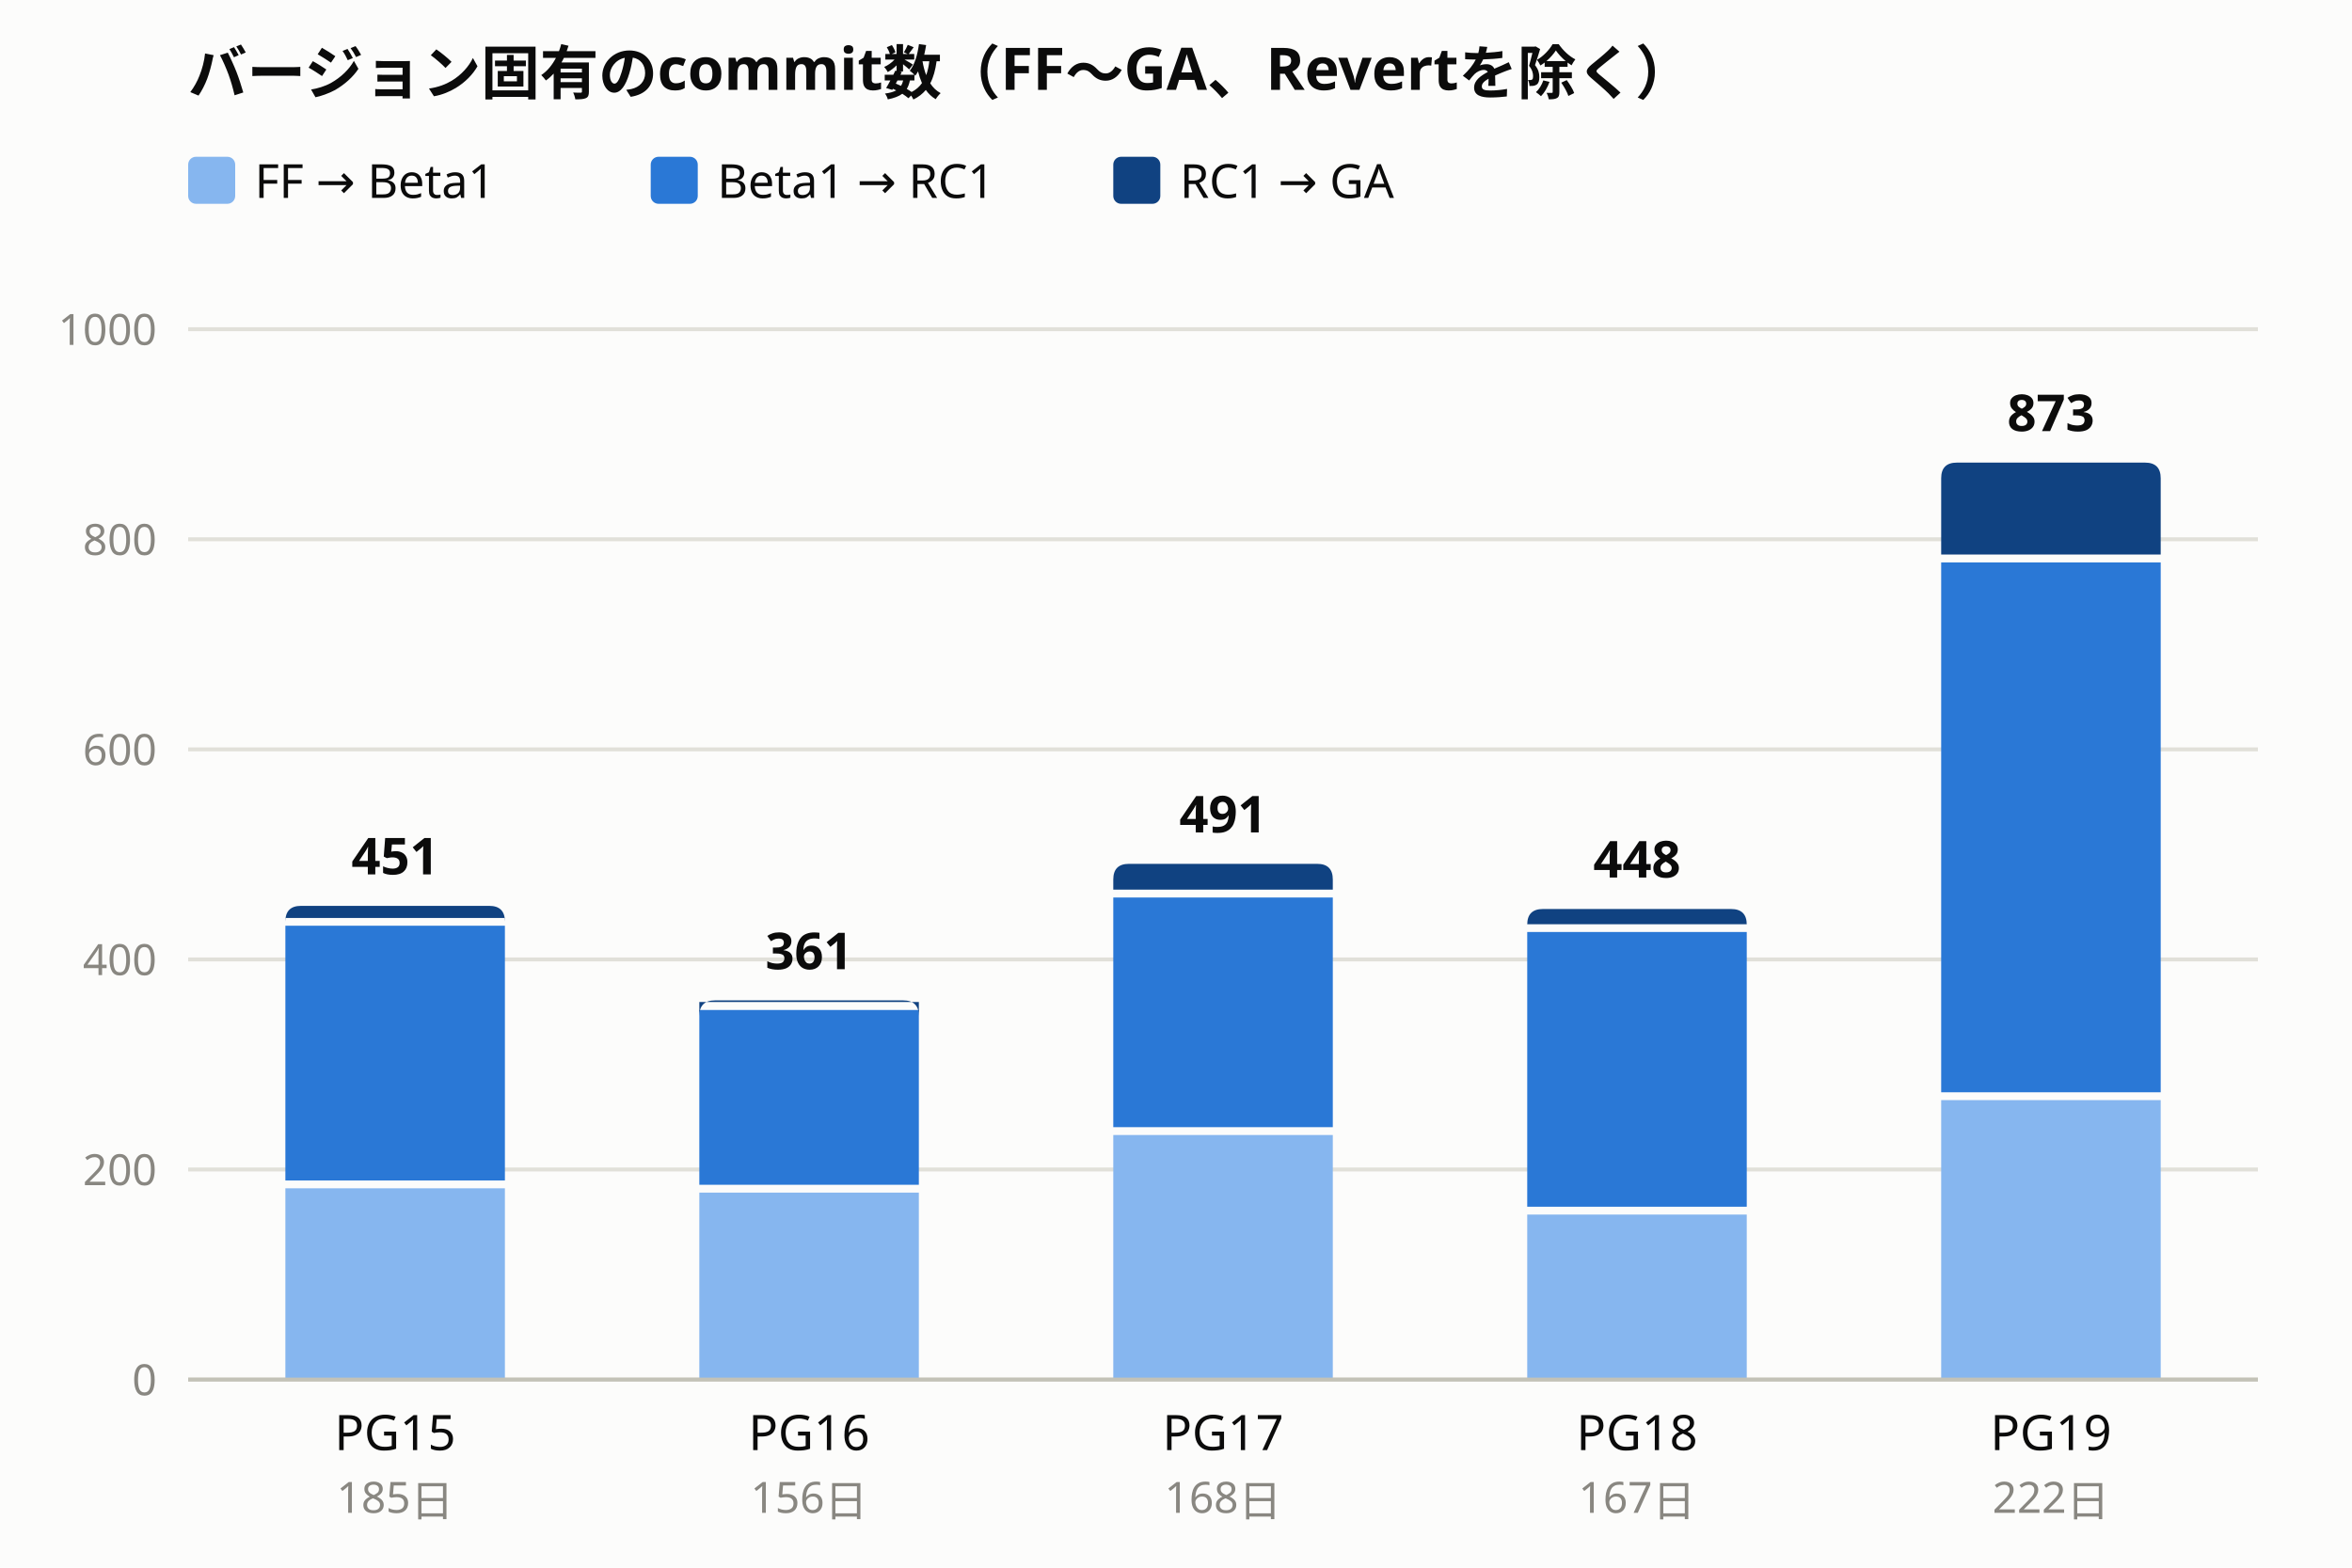
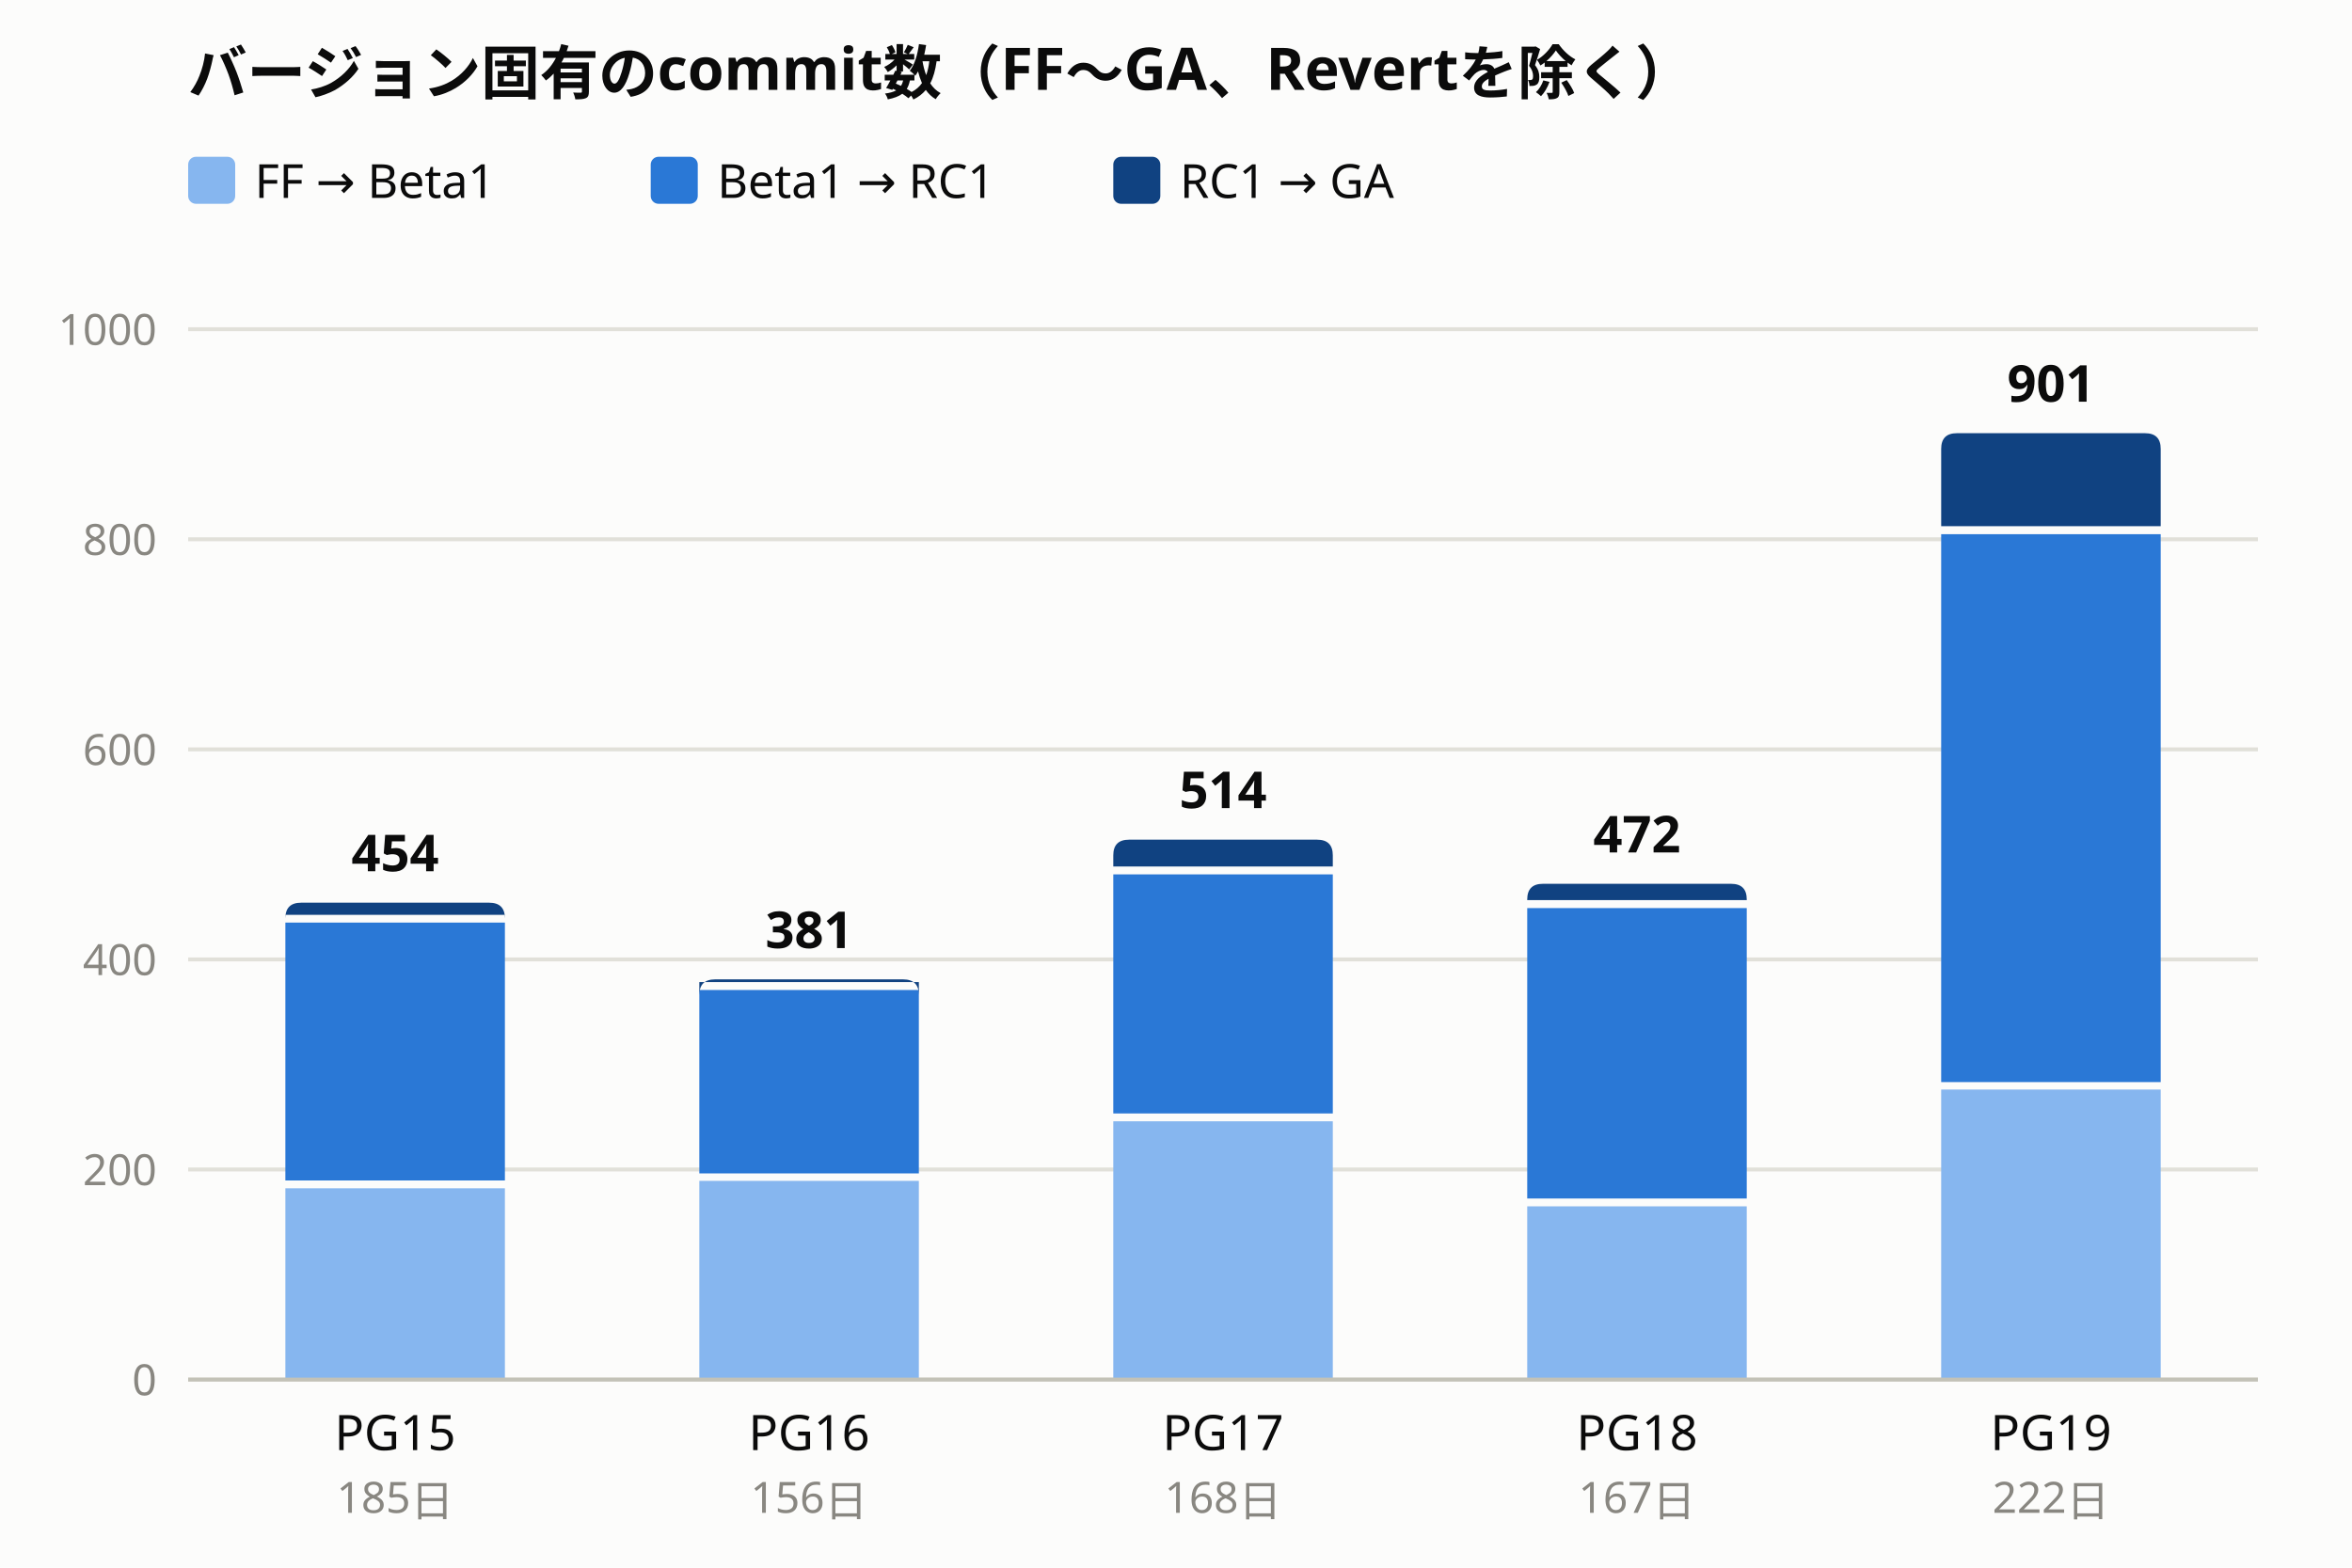
<svg xmlns="http://www.w3.org/2000/svg" viewBox="0 0 600 400" width="600" font-family="Noto Sans JP, Hiragino Sans, Meiryo, sans-serif" role="img" aria-label="Feature FreezeからGAまでのバージョン固有の修正commit数（期間別）">
  <rect width="600" height="400" fill="#fcfcfb" />
  <text x="48" y="24" font-size="15" fill="#0b0b0b" font-weight="600">バージョン固有のcommit数（FF〜GA、Revertを除く）</text>
  <rect x="48" y="40" width="12" height="12" rx="2" fill="#86b6ef" />
  <text x="65" y="50.5" font-size="12" fill="#0b0b0b">FF → Beta1</text>
  <rect x="166" y="40" width="12" height="12" rx="2" fill="#2a78d6" />
  <text x="183" y="50.5" font-size="12" fill="#0b0b0b">Beta1 → RC1</text>
  <rect x="284" y="40" width="12" height="12" rx="2" fill="#104281" />
  <text x="301" y="50.5" font-size="12" fill="#0b0b0b">RC1 → GA</text>
  <line x1="48" x2="576" y1="352.0" y2="352.0" stroke="#e1e0d9" />
  <text x="40" y="356.0" font-size="11" fill="#898781" text-anchor="end">0</text>
  <line x1="48" x2="576" y1="298.4" y2="298.4" stroke="#e1e0d9" />
  <text x="40" y="302.4" font-size="11" fill="#898781" text-anchor="end">200</text>
  <line x1="48" x2="576" y1="244.8" y2="244.8" stroke="#e1e0d9" />
  <text x="40" y="248.8" font-size="11" fill="#898781" text-anchor="end">400</text>
  <line x1="48" x2="576" y1="191.2" y2="191.2" stroke="#e1e0d9" />
  <text x="40" y="195.2" font-size="11" fill="#898781" text-anchor="end">600</text>
  <line x1="48" x2="576" y1="137.6" y2="137.6" stroke="#e1e0d9" />
  <text x="40" y="141.6" font-size="11" fill="#898781" text-anchor="end">800</text>
  <line x1="48" x2="576" y1="84.0" y2="84.0" stroke="#e1e0d9" />
  <text x="40" y="88.0" font-size="11" fill="#898781" text-anchor="end">1000</text>
  <rect x="72.8" y="303.2" width="56" height="48.8" fill="#86b6ef" />
-   <rect x="72.8" y="236.2" width="56" height="65.0" fill="#2a78d6" />
-   <path d="M72.8,234.224 L72.8,235.132 Q72.8,231.132 76.8,231.132 L124.8,231.132 Q128.8,231.132 128.8,235.132 L128.8,234.224 Z" fill="#104281" />
-   <text x="100.8" y="223.1" font-size="13" fill="#0b0b0b" font-weight="600" text-anchor="middle">451</text>
+   <rect x="72.8" y="235.4" width="56" height="65.8" fill="#2a78d6" />
+   <path d="M72.8,233.42 L72.8,234.328 Q72.8,230.328 76.8,230.328 L124.8,230.328 Q128.8,230.328 128.8,234.328 L128.8,233.42 Z" fill="#104281" />
+   <text x="100.8" y="222.3" font-size="13" fill="#0b0b0b" font-weight="600" text-anchor="middle">454</text>
  <text x="100.8" y="370" font-size="12.5" fill="#0b0b0b" text-anchor="middle">PG15</text>
  <text x="100.8" y="386" font-size="11" fill="#898781" text-anchor="middle">185日</text>
-   <rect x="178.4" y="304.3" width="56" height="47.7" fill="#86b6ef" />
-   <rect x="178.4" y="257.7" width="56" height="44.6" fill="#2a78d6" />
-   <path d="M178.4,255.664 L178.4,259.252 Q178.4,255.252 182.4,255.252 L230.4,255.252 Q234.4,255.252 234.4,259.252 L234.4,255.664 Z" fill="#104281" />
-   <text x="206.4" y="247.3" font-size="13" fill="#0b0b0b" font-weight="600" text-anchor="middle">361</text>
+   <rect x="178.4" y="301.3" width="56" height="50.7" fill="#86b6ef" />
+   <rect x="178.4" y="252.6" width="56" height="46.8" fill="#2a78d6" />
+   <path d="M178.4,250.572 L178.4,253.892 Q178.4,249.892 182.4,249.892 L230.4,249.892 Q234.4,249.892 234.4,253.892 L234.4,250.572 Z" fill="#104281" />
+   <text x="206.4" y="241.9" font-size="13" fill="#0b0b0b" font-weight="600" text-anchor="middle">381</text>
  <text x="206.4" y="370" font-size="12.5" fill="#0b0b0b" text-anchor="middle">PG16</text>
  <text x="206.4" y="386" font-size="11" fill="#898781" text-anchor="middle">156日</text>
-   <rect x="284.0" y="289.6" width="56" height="62.4" fill="#86b6ef" />
-   <rect x="284.0" y="229.0" width="56" height="58.6" fill="#2a78d6" />
-   <path d="M284.0,226.988 L284.0,224.412 Q284.0,220.412 288.0,220.412 L336.0,220.412 Q340.0,220.412 340.0,224.412 L340.0,226.988 Z" fill="#104281" />
-   <text x="312.0" y="212.4" font-size="13" fill="#0b0b0b" font-weight="600" text-anchor="middle">491</text>
+   <rect x="284.0" y="286.1" width="56" height="65.9" fill="#86b6ef" />
+   <rect x="284.0" y="223.1" width="56" height="61.0" fill="#2a78d6" />
+   <path d="M284.0,221.092 L284.0,218.248 Q284.0,214.248 288.0,214.248 L336.0,214.248 Q340.0,214.248 340.0,218.248 L340.0,221.092 Z" fill="#104281" />
+   <text x="312.0" y="206.2" font-size="13" fill="#0b0b0b" font-weight="600" text-anchor="middle">514</text>
  <text x="312.0" y="370" font-size="12.5" fill="#0b0b0b" text-anchor="middle">PG17</text>
  <text x="312.0" y="386" font-size="11" fill="#898781" text-anchor="middle">168日</text>
-   <rect x="389.6" y="309.9" width="56" height="42.1" fill="#86b6ef" />
-   <rect x="389.6" y="237.8" width="56" height="70.1" fill="#2a78d6" />
-   <path d="M389.6,235.832 L389.6,235.936 Q389.6,231.936 393.6,231.936 L441.6,231.936 Q445.6,231.936 445.6,235.936 L445.6,235.832 Z" fill="#104281" />
-   <text x="417.6" y="223.9" font-size="13" fill="#0b0b0b" font-weight="600" text-anchor="middle">448</text>
+   <rect x="389.6" y="307.8" width="56" height="44.2" fill="#86b6ef" />
+   <rect x="389.6" y="231.7" width="56" height="74.1" fill="#2a78d6" />
+   <path d="M389.6,229.668 L389.6,229.504 Q389.6,225.504 393.6,225.504 L441.6,225.504 Q445.6,225.504 445.6,229.504 L445.6,229.668 Z" fill="#104281" />
+   <text x="417.6" y="217.5" font-size="13" fill="#0b0b0b" font-weight="600" text-anchor="middle">472</text>
  <text x="417.6" y="370" font-size="12.5" fill="#0b0b0b" text-anchor="middle">PG18</text>
  <text x="417.6" y="386" font-size="11" fill="#898781" text-anchor="middle">167日</text>
-   <rect x="495.2" y="280.7" width="56" height="71.3" fill="#86b6ef" />
-   <rect x="495.2" y="143.5" width="56" height="135.2" fill="#2a78d6" />
-   <path d="M495.2,141.496 L495.2,122.036 Q495.2,118.036 499.2,118.036 L547.2,118.036 Q551.2,118.036 551.2,122.036 L551.2,141.496 Z" fill="#104281" />
-   <text x="523.2" y="110.0" font-size="13" fill="#0b0b0b" font-weight="600" text-anchor="middle">873</text>
+   <rect x="495.2" y="278.0" width="56" height="74.0" fill="#86b6ef" />
+   <rect x="495.2" y="136.3" width="56" height="139.8" fill="#2a78d6" />
+   <path d="M495.2,134.26 L495.2,114.532 Q495.2,110.532 499.2,110.532 L547.2,110.532 Q551.2,110.532 551.2,114.532 L551.2,134.26 Z" fill="#104281" />
+   <text x="523.2" y="102.5" font-size="13" fill="#0b0b0b" font-weight="600" text-anchor="middle">901</text>
  <text x="523.2" y="370" font-size="12.5" fill="#0b0b0b" text-anchor="middle">PG19</text>
  <text x="523.2" y="386" font-size="11" fill="#898781" text-anchor="middle">222日</text>
  <line x1="48" x2="576" y1="352.0" y2="352.0" stroke="#c3c2b7" />
</svg>
